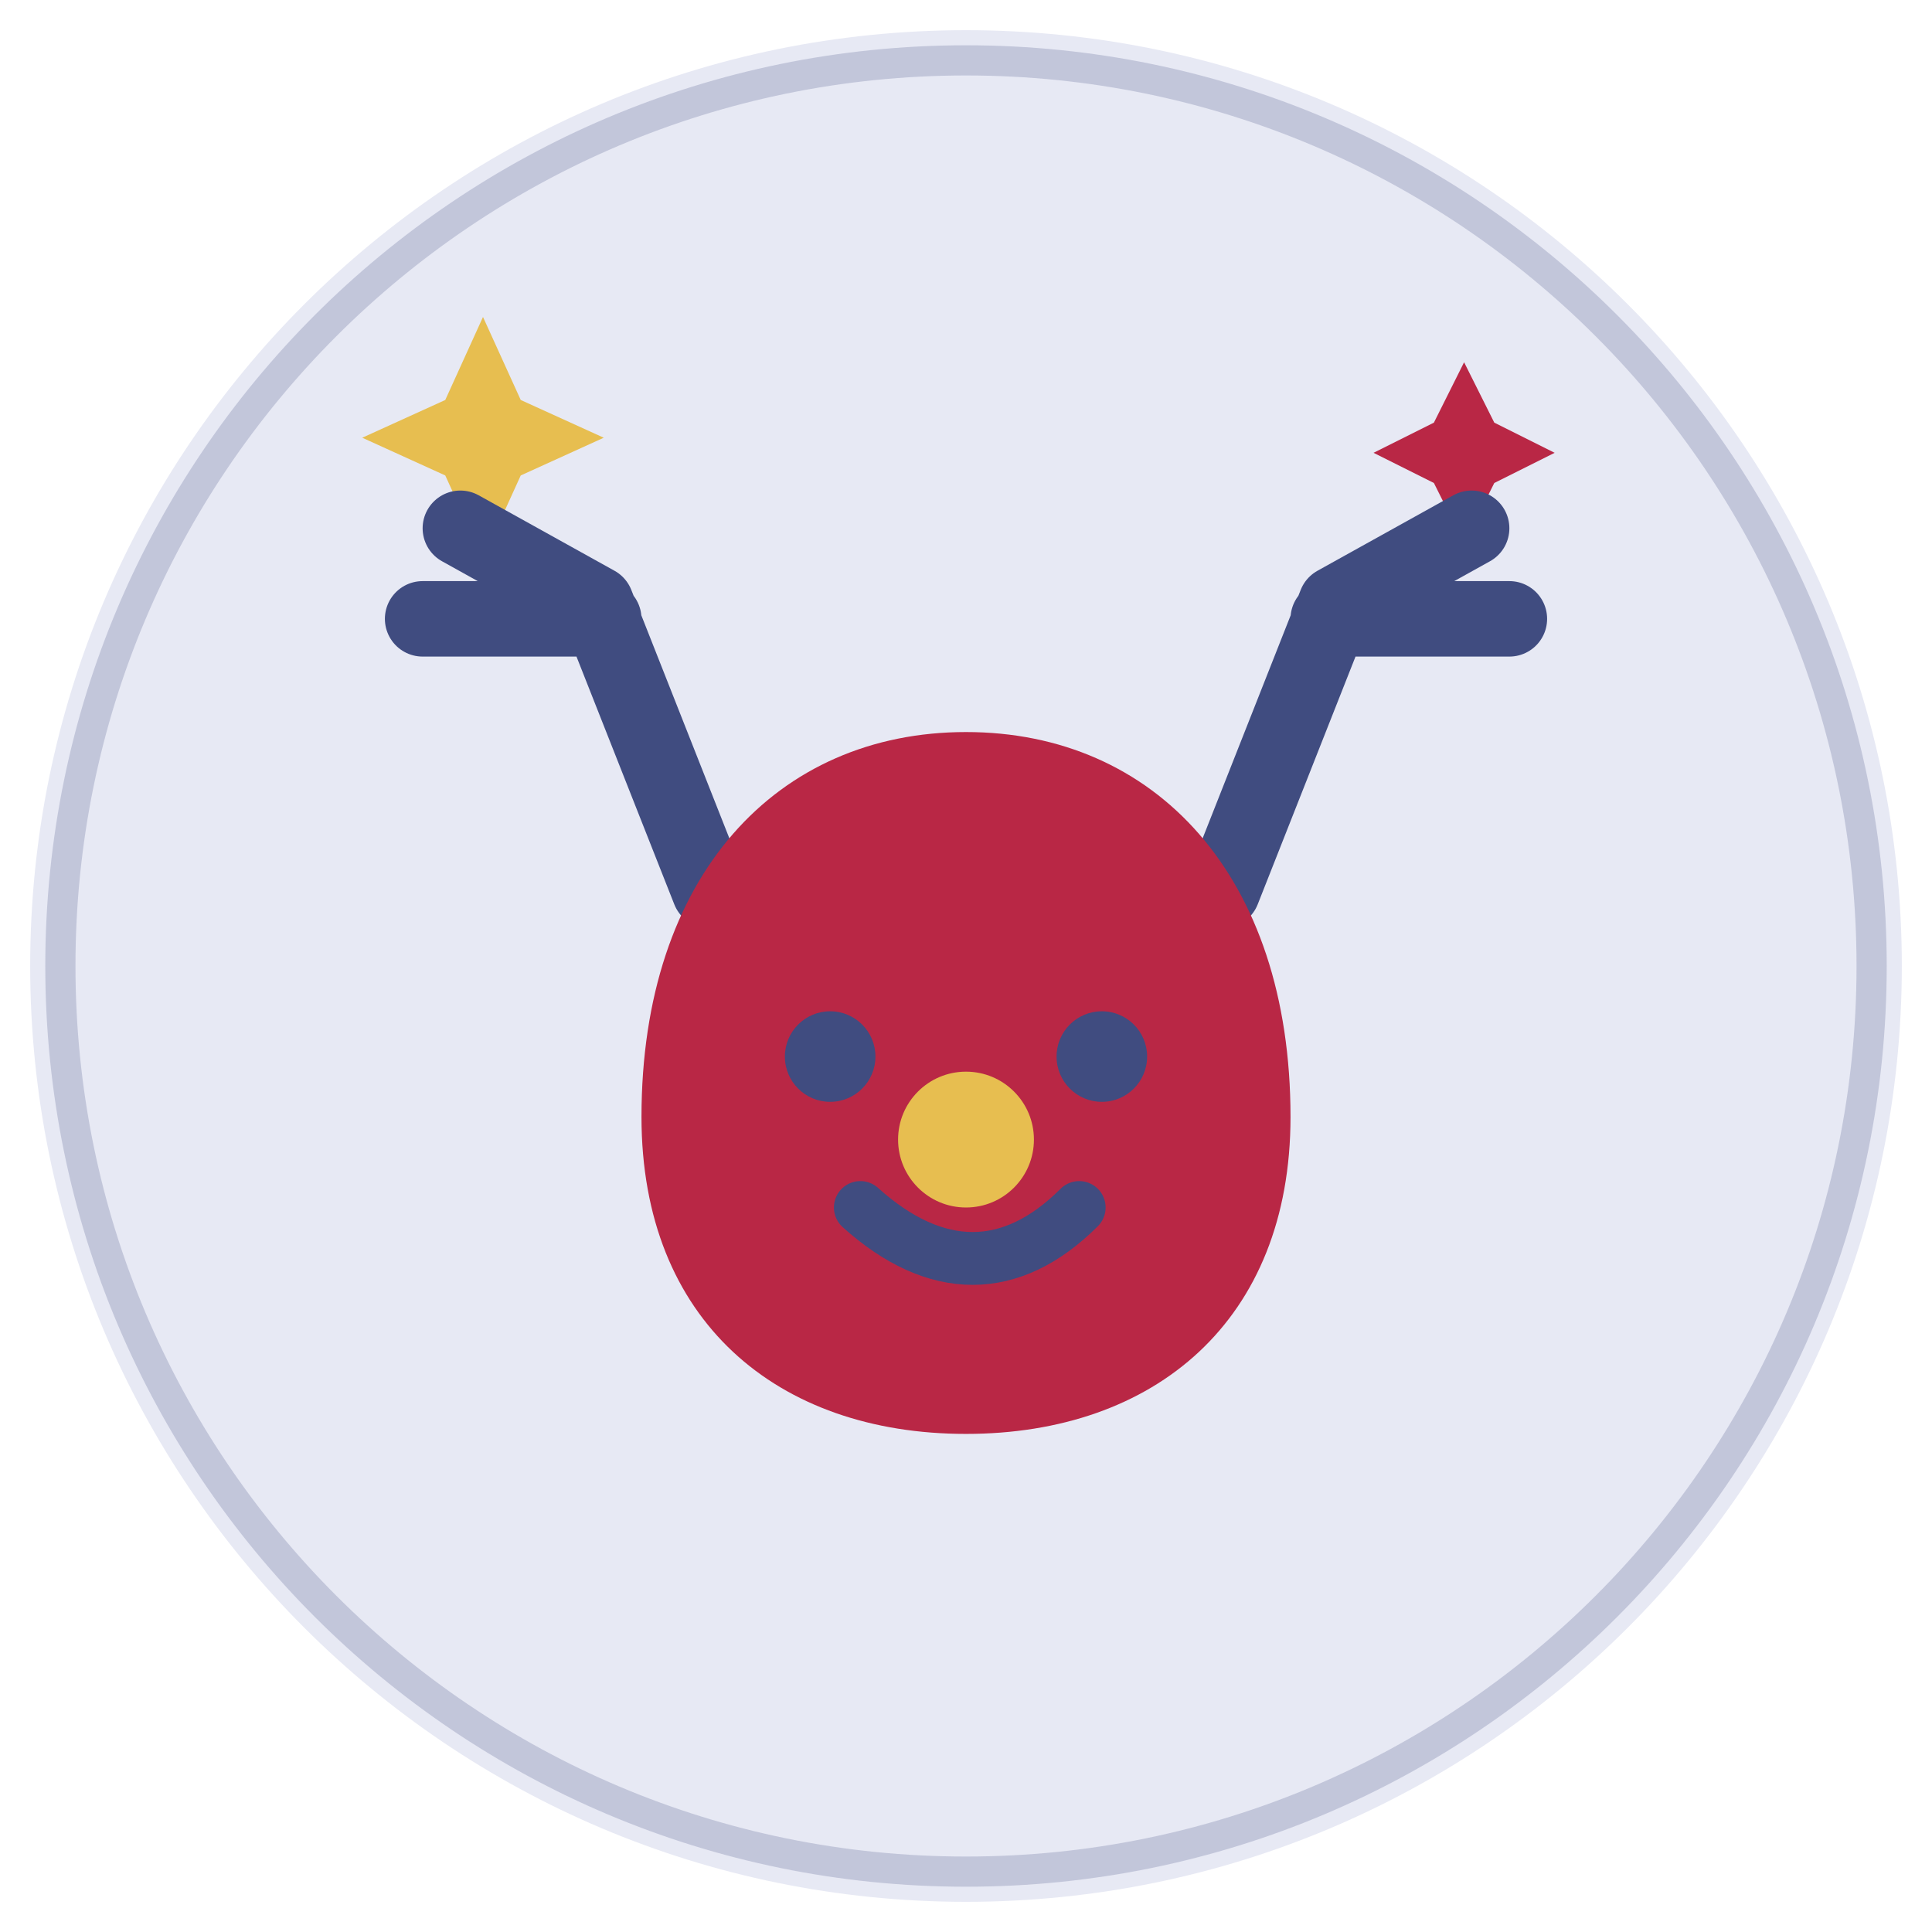
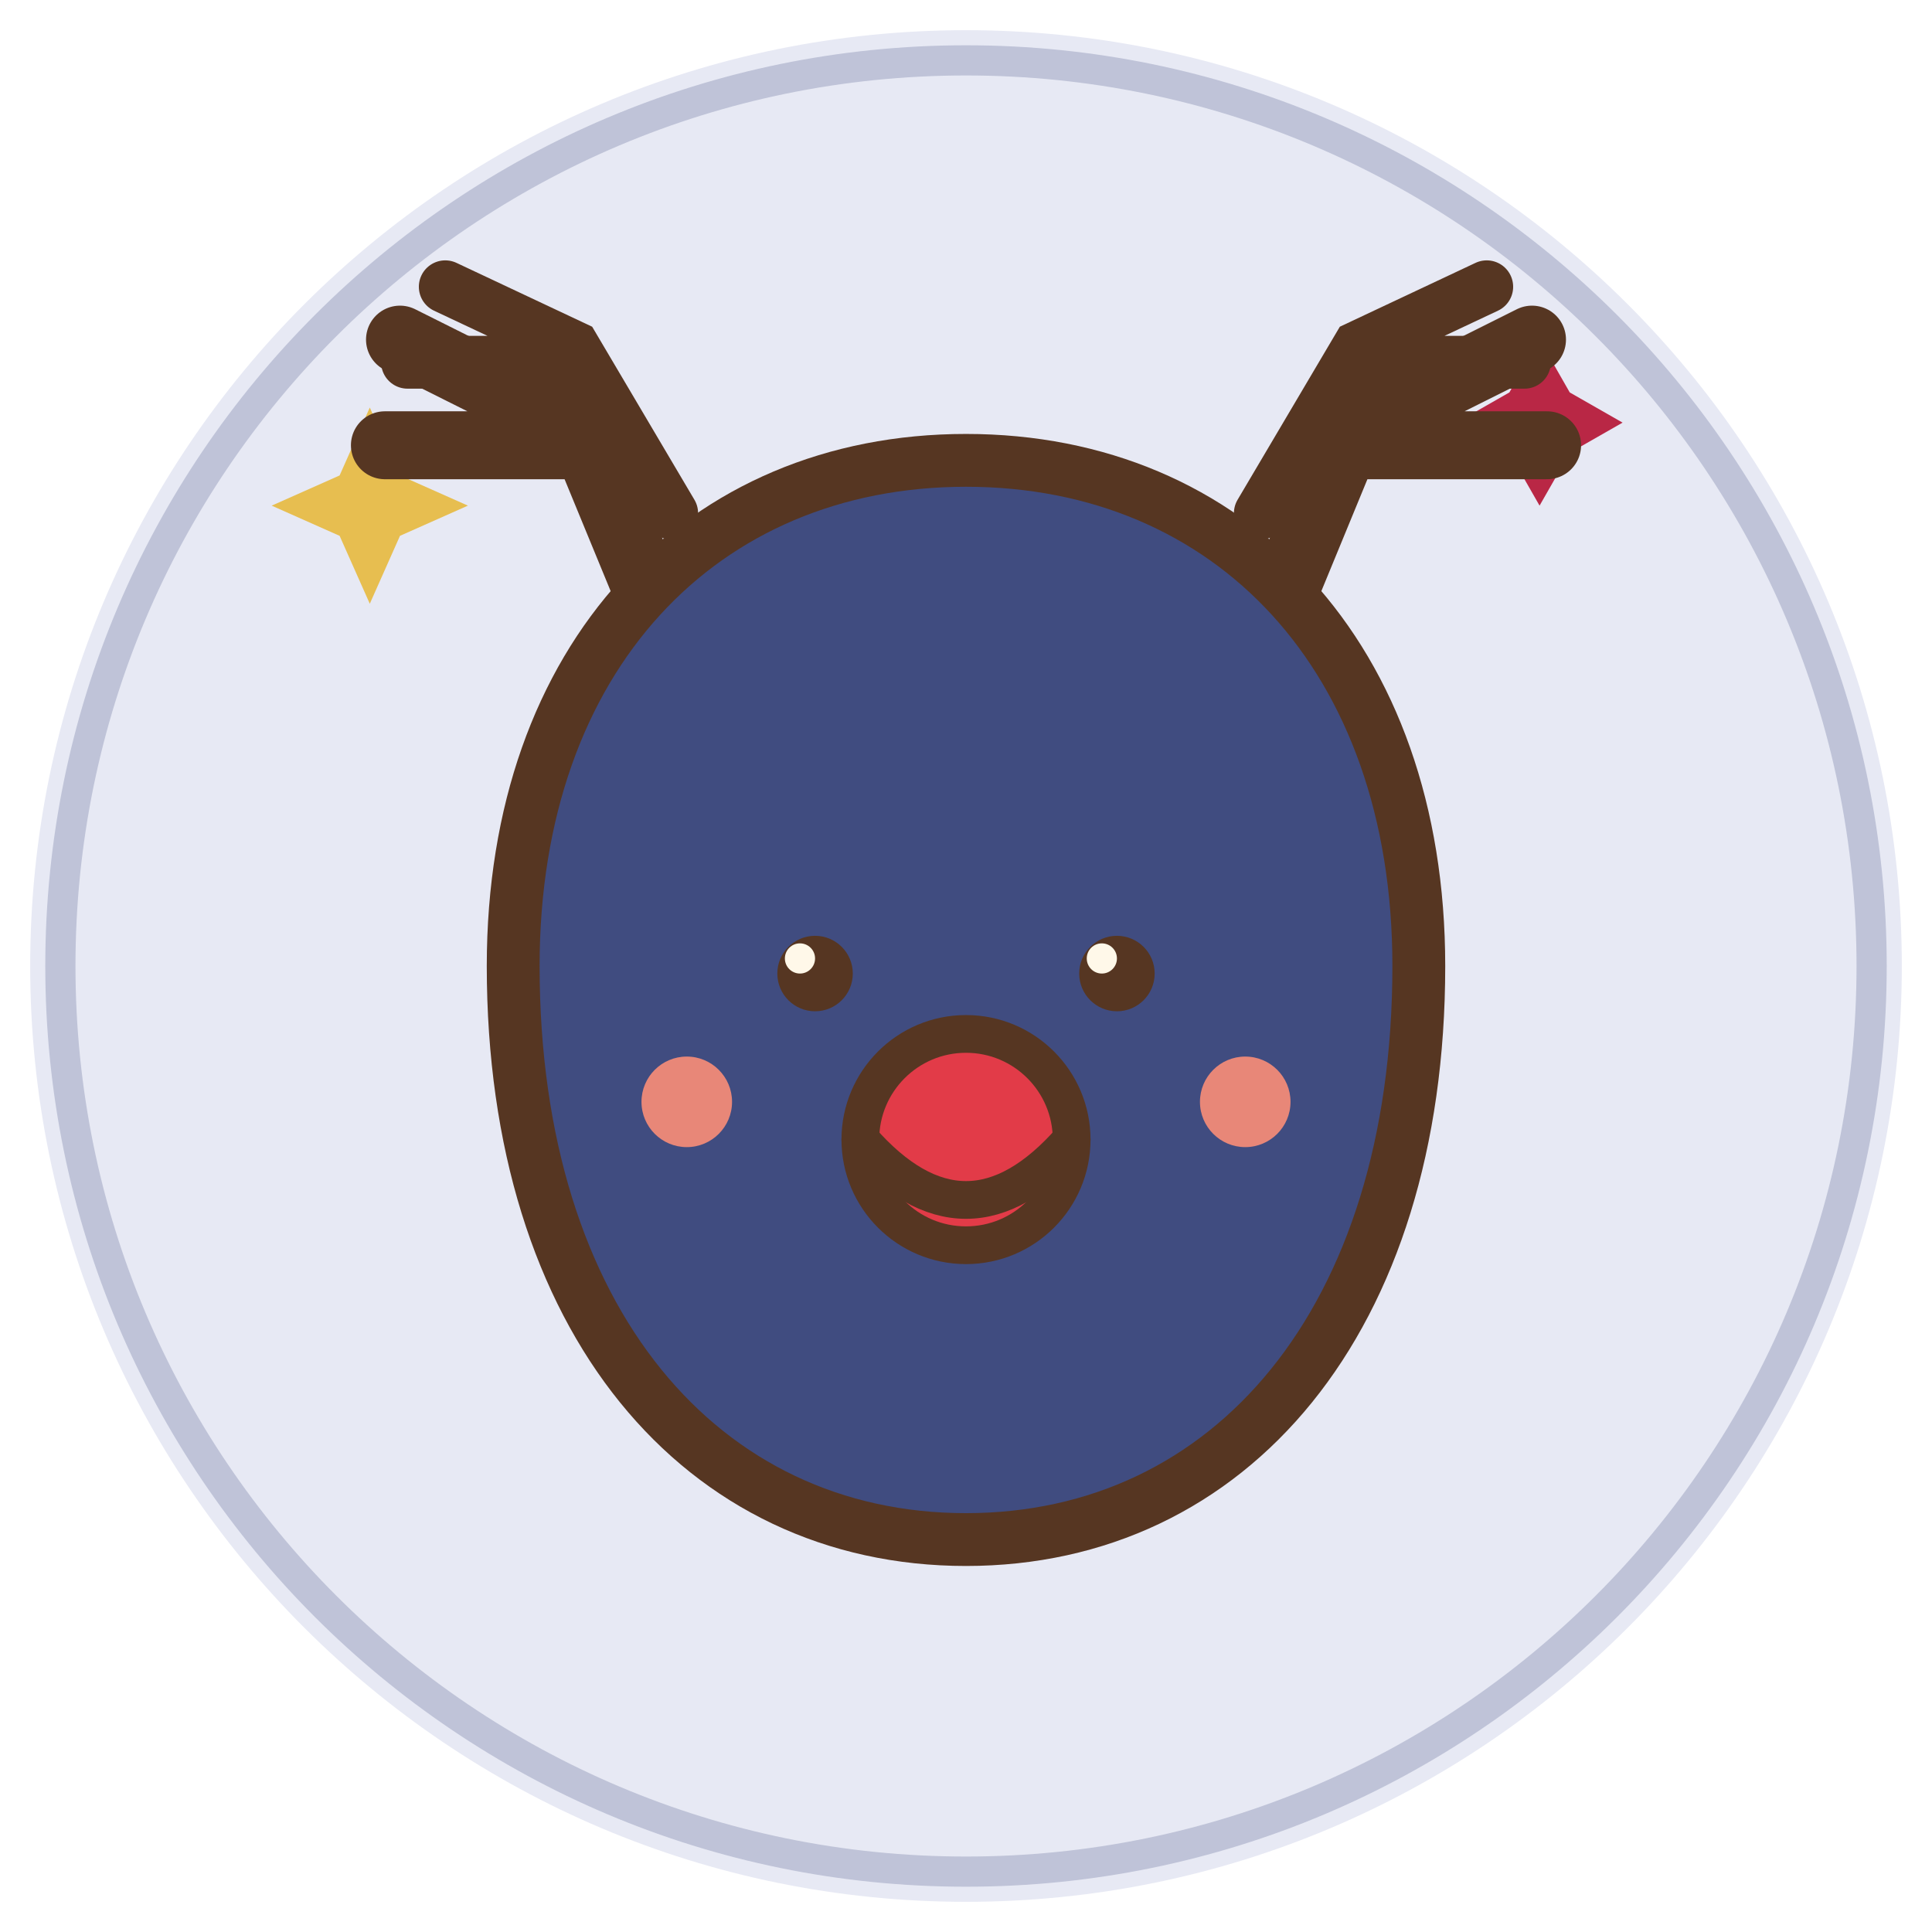
<svg xmlns="http://www.w3.org/2000/svg" viewBox="0 0 256 256" role="img" aria-labelledby="title">
  <circle cx="128" cy="128" r="124" fill="#e7e9f4" />
-   <circle cx="128" cy="128" r="120" fill="none" stroke="#404c80" stroke-opacity=".22" stroke-width="4" />
-   <path d="M64 42l5 11 11 5-11 5-5 11-5-11-11-5 11-5z" fill="#e7be50" />
-   <path d="M194 48l4 8 8 4-8 4-4 8-4-8-8-4 8-4z" fill="#b92745" />
-   <path d="M94 118L79 80 61 70M80 82H56M162 118l15-38 18-10M176 82h24" fill="none" stroke="#404c80" stroke-width="10" stroke-linecap="round" stroke-linejoin="round" />
-   <path d="M85 148c0-32 18-51 43-51s43 19 43 51c0 27-18 42-43 42s-43-15-43-42z" fill="#b92745" />
-   <circle cx="110" cy="140" r="6" fill="#404c80" />
-   <circle cx="146" cy="140" r="6" fill="#404c80" />
-   <path d="M114 160c10 9 20 9 29 0" fill="none" stroke="#404c80" stroke-width="7" stroke-linecap="round" />
-   <circle cx="128" cy="151" r="9" fill="#e7be50" />
+   <circle cx="128" cy="128" r="120" fill="none" stroke="#404c80" stroke-opacity=".24" stroke-width="4" />
+   <path d="M49 54l4 9 9 4-9 4-4 9-4-9-9-4 9-4z" fill="#e7be50" />
+   <path d="M204 45l4 7 7 4-7 4-4 7-4-7-7-4 7-4z" fill="#b92745" />
+   <path d="M91 91L77 57 53 45M78 59H51M165 91l14-34 24-12M178 59h27" fill="none" stroke="#563622" stroke-width="9" stroke-linecap="round" stroke-linejoin="round" />
+   <path d="M68 128c0-41 25-67 60-67s60 26 60 67c0 47-25 76-60 76s-60-29-60-76z" fill="#404c80" stroke="#563622" stroke-width="7" />
+   <circle cx="128" cy="151" r="14" fill="#e23b48" stroke="#563622" stroke-width="5" />
+   <path d="M89 68L76 46 59 38M76 48H54M167 68l13-22 17-8M180 48h22" fill="none" stroke="#563622" stroke-width="7" stroke-linecap="round" />
+   <circle cx="108" cy="129" r="5" fill="#563622" />
+   <circle cx="148" cy="129" r="5" fill="#563622" />
+   <circle cx="106" cy="127" r="2" fill="#fff8e9" />
+   <circle cx="146" cy="127" r="2" fill="#fff8e9" />
+   <circle cx="91" cy="146" r="6" fill="#e88778" />
+   <circle cx="165" cy="146" r="6" fill="#e88778" />
+   <path d="M114 151q14 16 28 0" fill="none" stroke="#563622" stroke-width="5" stroke-linecap="round" />
</svg>
